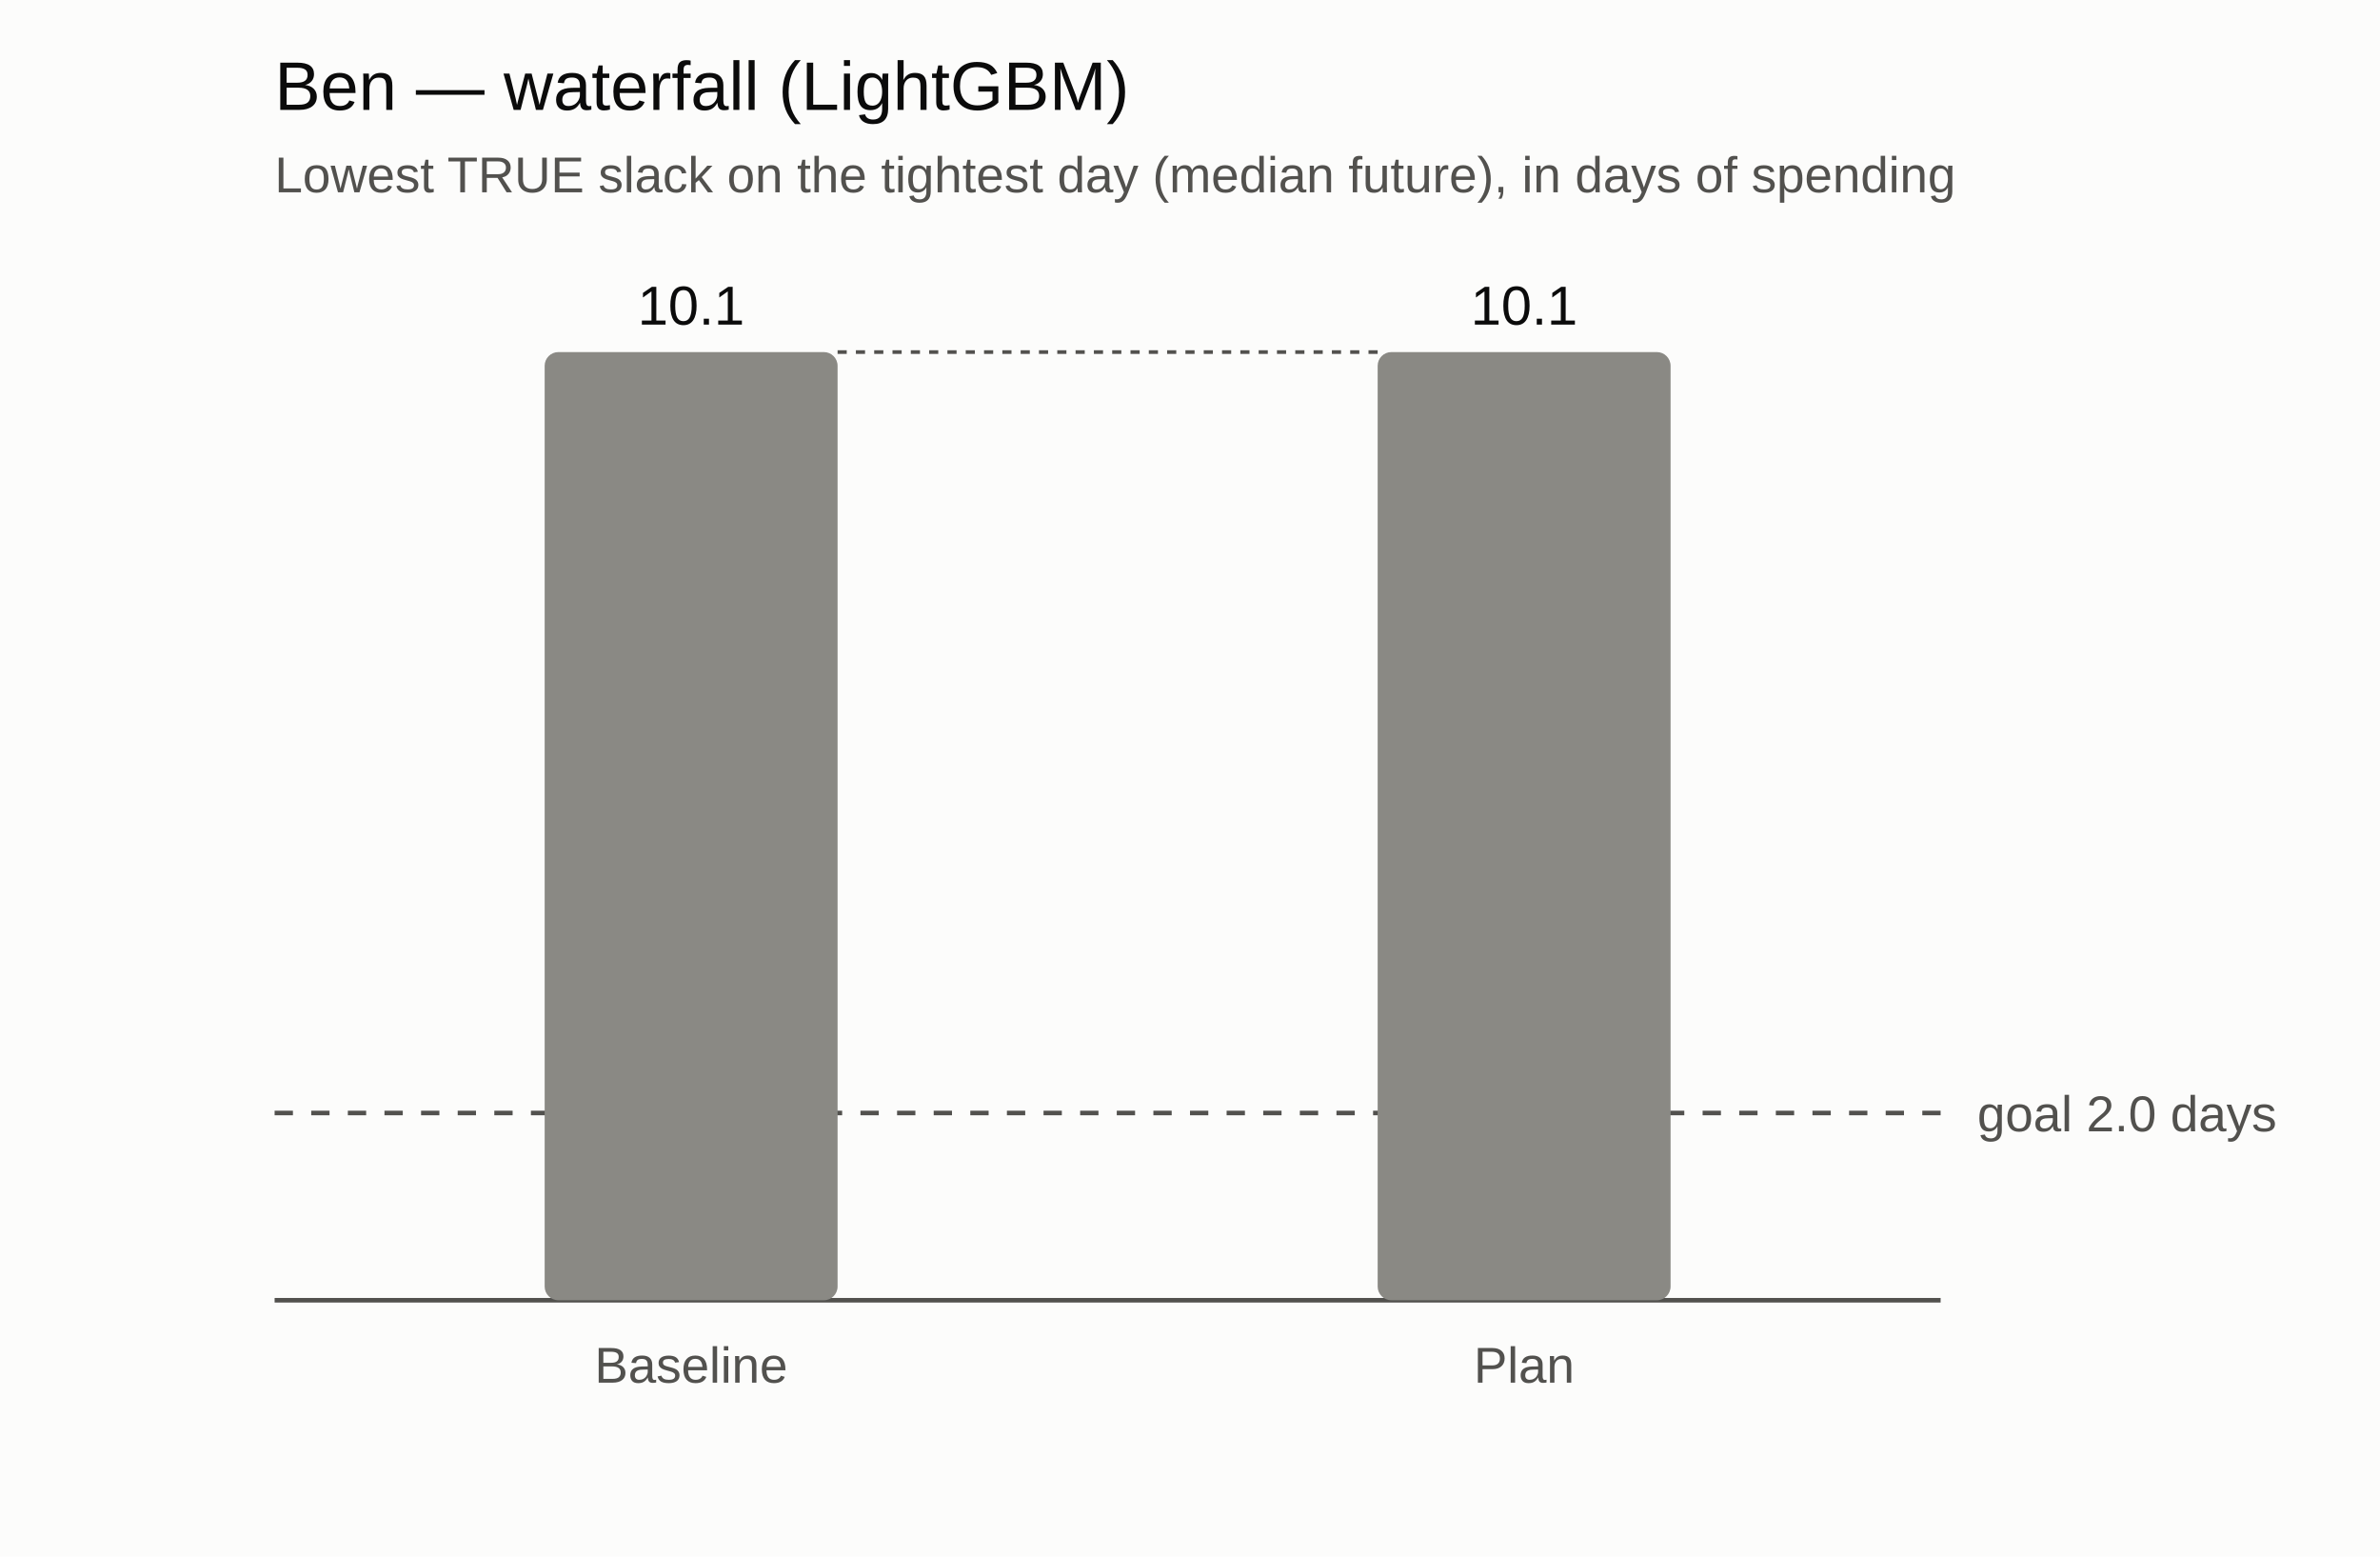
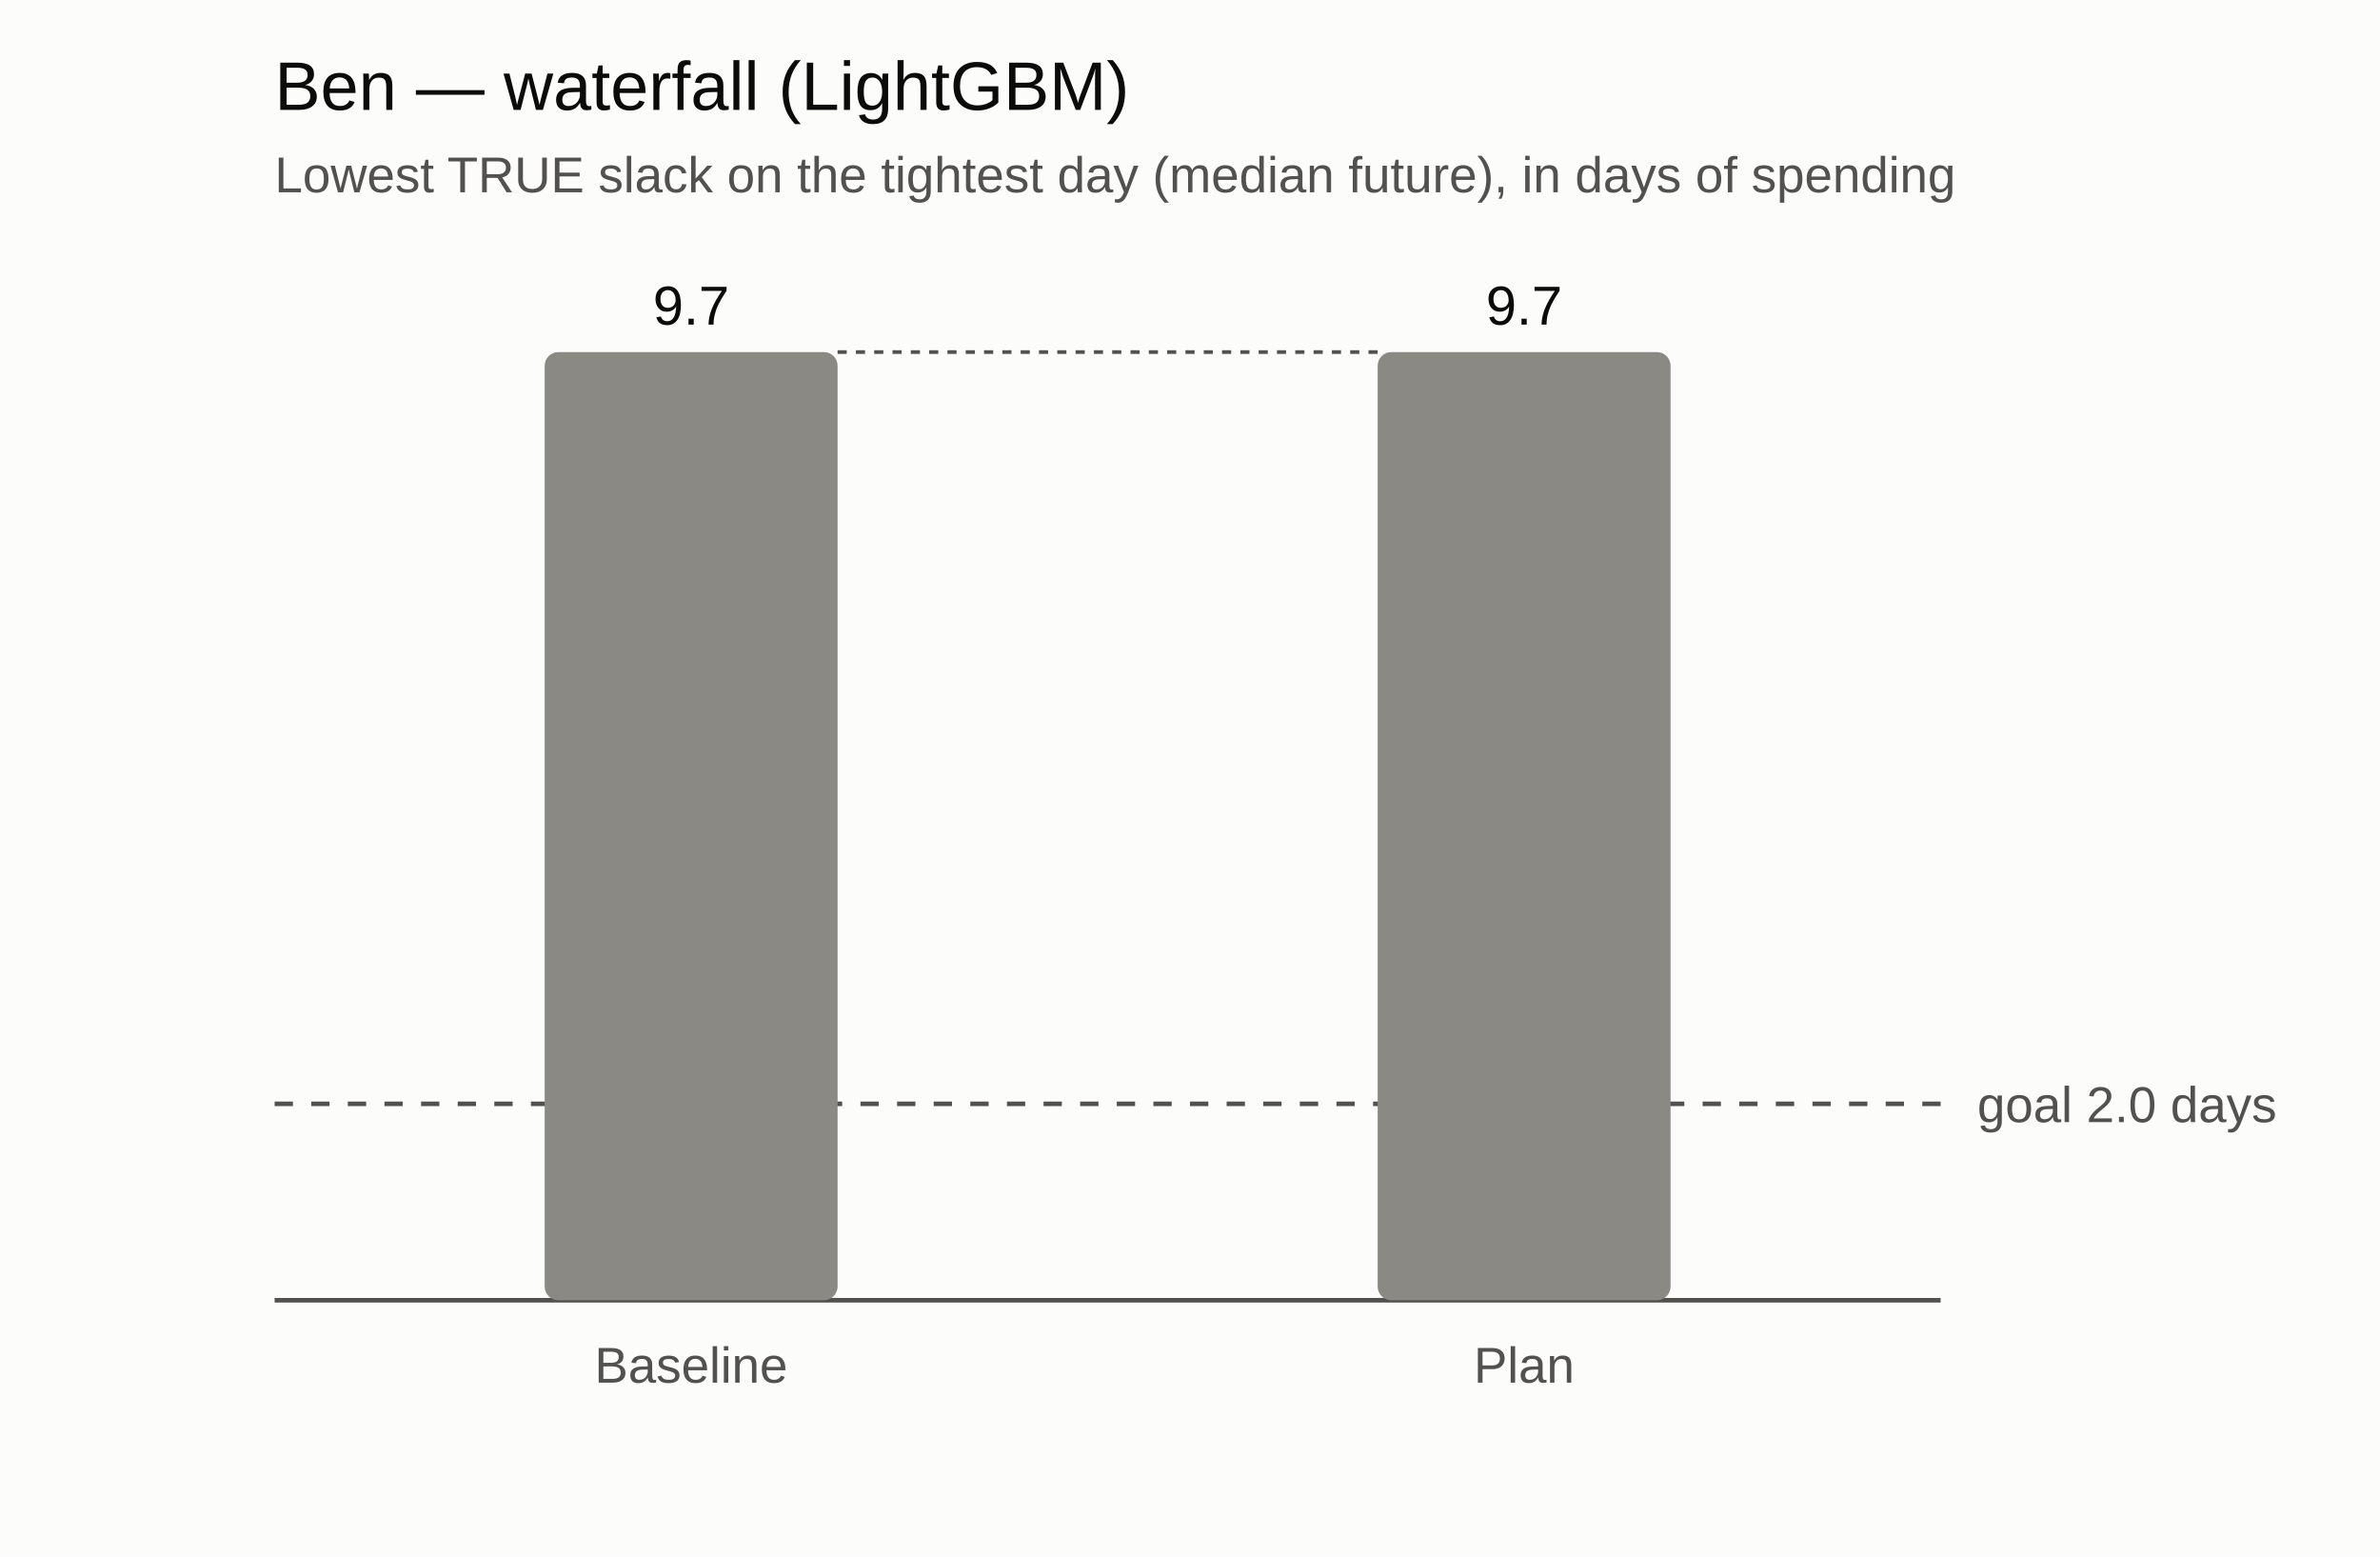
<svg xmlns="http://www.w3.org/2000/svg" viewBox="0 0 520 340" width="520" height="340" font-family="Arial, Helvetica, sans-serif" role="img" aria-label="Ben — waterfall (LightGBM)">
  <rect width="520" height="340" fill="#fcfcfb" />
  <text x="60" y="24" font-size="15" fill="#0b0b0b">Ben — waterfall (LightGBM)</text>
  <text x="60" y="42" font-size="11" fill="#52514e">Lowest TRUE slack on the tightest day (median future), in days of spending</text>
  <line x1="60" x2="424" y1="284" y2="284" stroke="#52514e" />
-   <line x1="60" x2="424" y1="243.1" y2="243.1" stroke="#52514e" stroke-dasharray="4 4" />
-   <text x="432" y="247.1" font-size="11" fill="#52514e">goal 2.0 days</text>
+   <line x1="60" x2="424" y1="241.1" y2="241.1" stroke="#52514e" stroke-dasharray="4 4" />
+   <text x="432" y="245.1" font-size="11" fill="#52514e">goal 2.0 days</text>
  <rect x="119" y="76.9" width="64" height="207.1" rx="3" fill="#8a8984" />
-   <text x="151" y="70.9" font-size="12" fill="#0b0b0b" text-anchor="middle">10.1</text>
+   <text x="151" y="70.9" font-size="12" fill="#0b0b0b" text-anchor="middle">9.7</text>
  <text x="151" y="302" font-size="11" fill="#52514e" text-anchor="middle">Baseline</text>
  <line x1="183" x2="301" y1="76.9" y2="76.9" stroke="#52514e" stroke-width="0.8" stroke-dasharray="2 2" />
  <rect x="301" y="76.9" width="64" height="207.1" rx="3" fill="#8a8984" />
-   <text x="333" y="70.9" font-size="12" fill="#0b0b0b" text-anchor="middle">10.1</text>
+   <text x="333" y="70.9" font-size="12" fill="#0b0b0b" text-anchor="middle">9.7</text>
  <text x="333" y="302" font-size="11" fill="#52514e" text-anchor="middle">Plan</text>
</svg>
